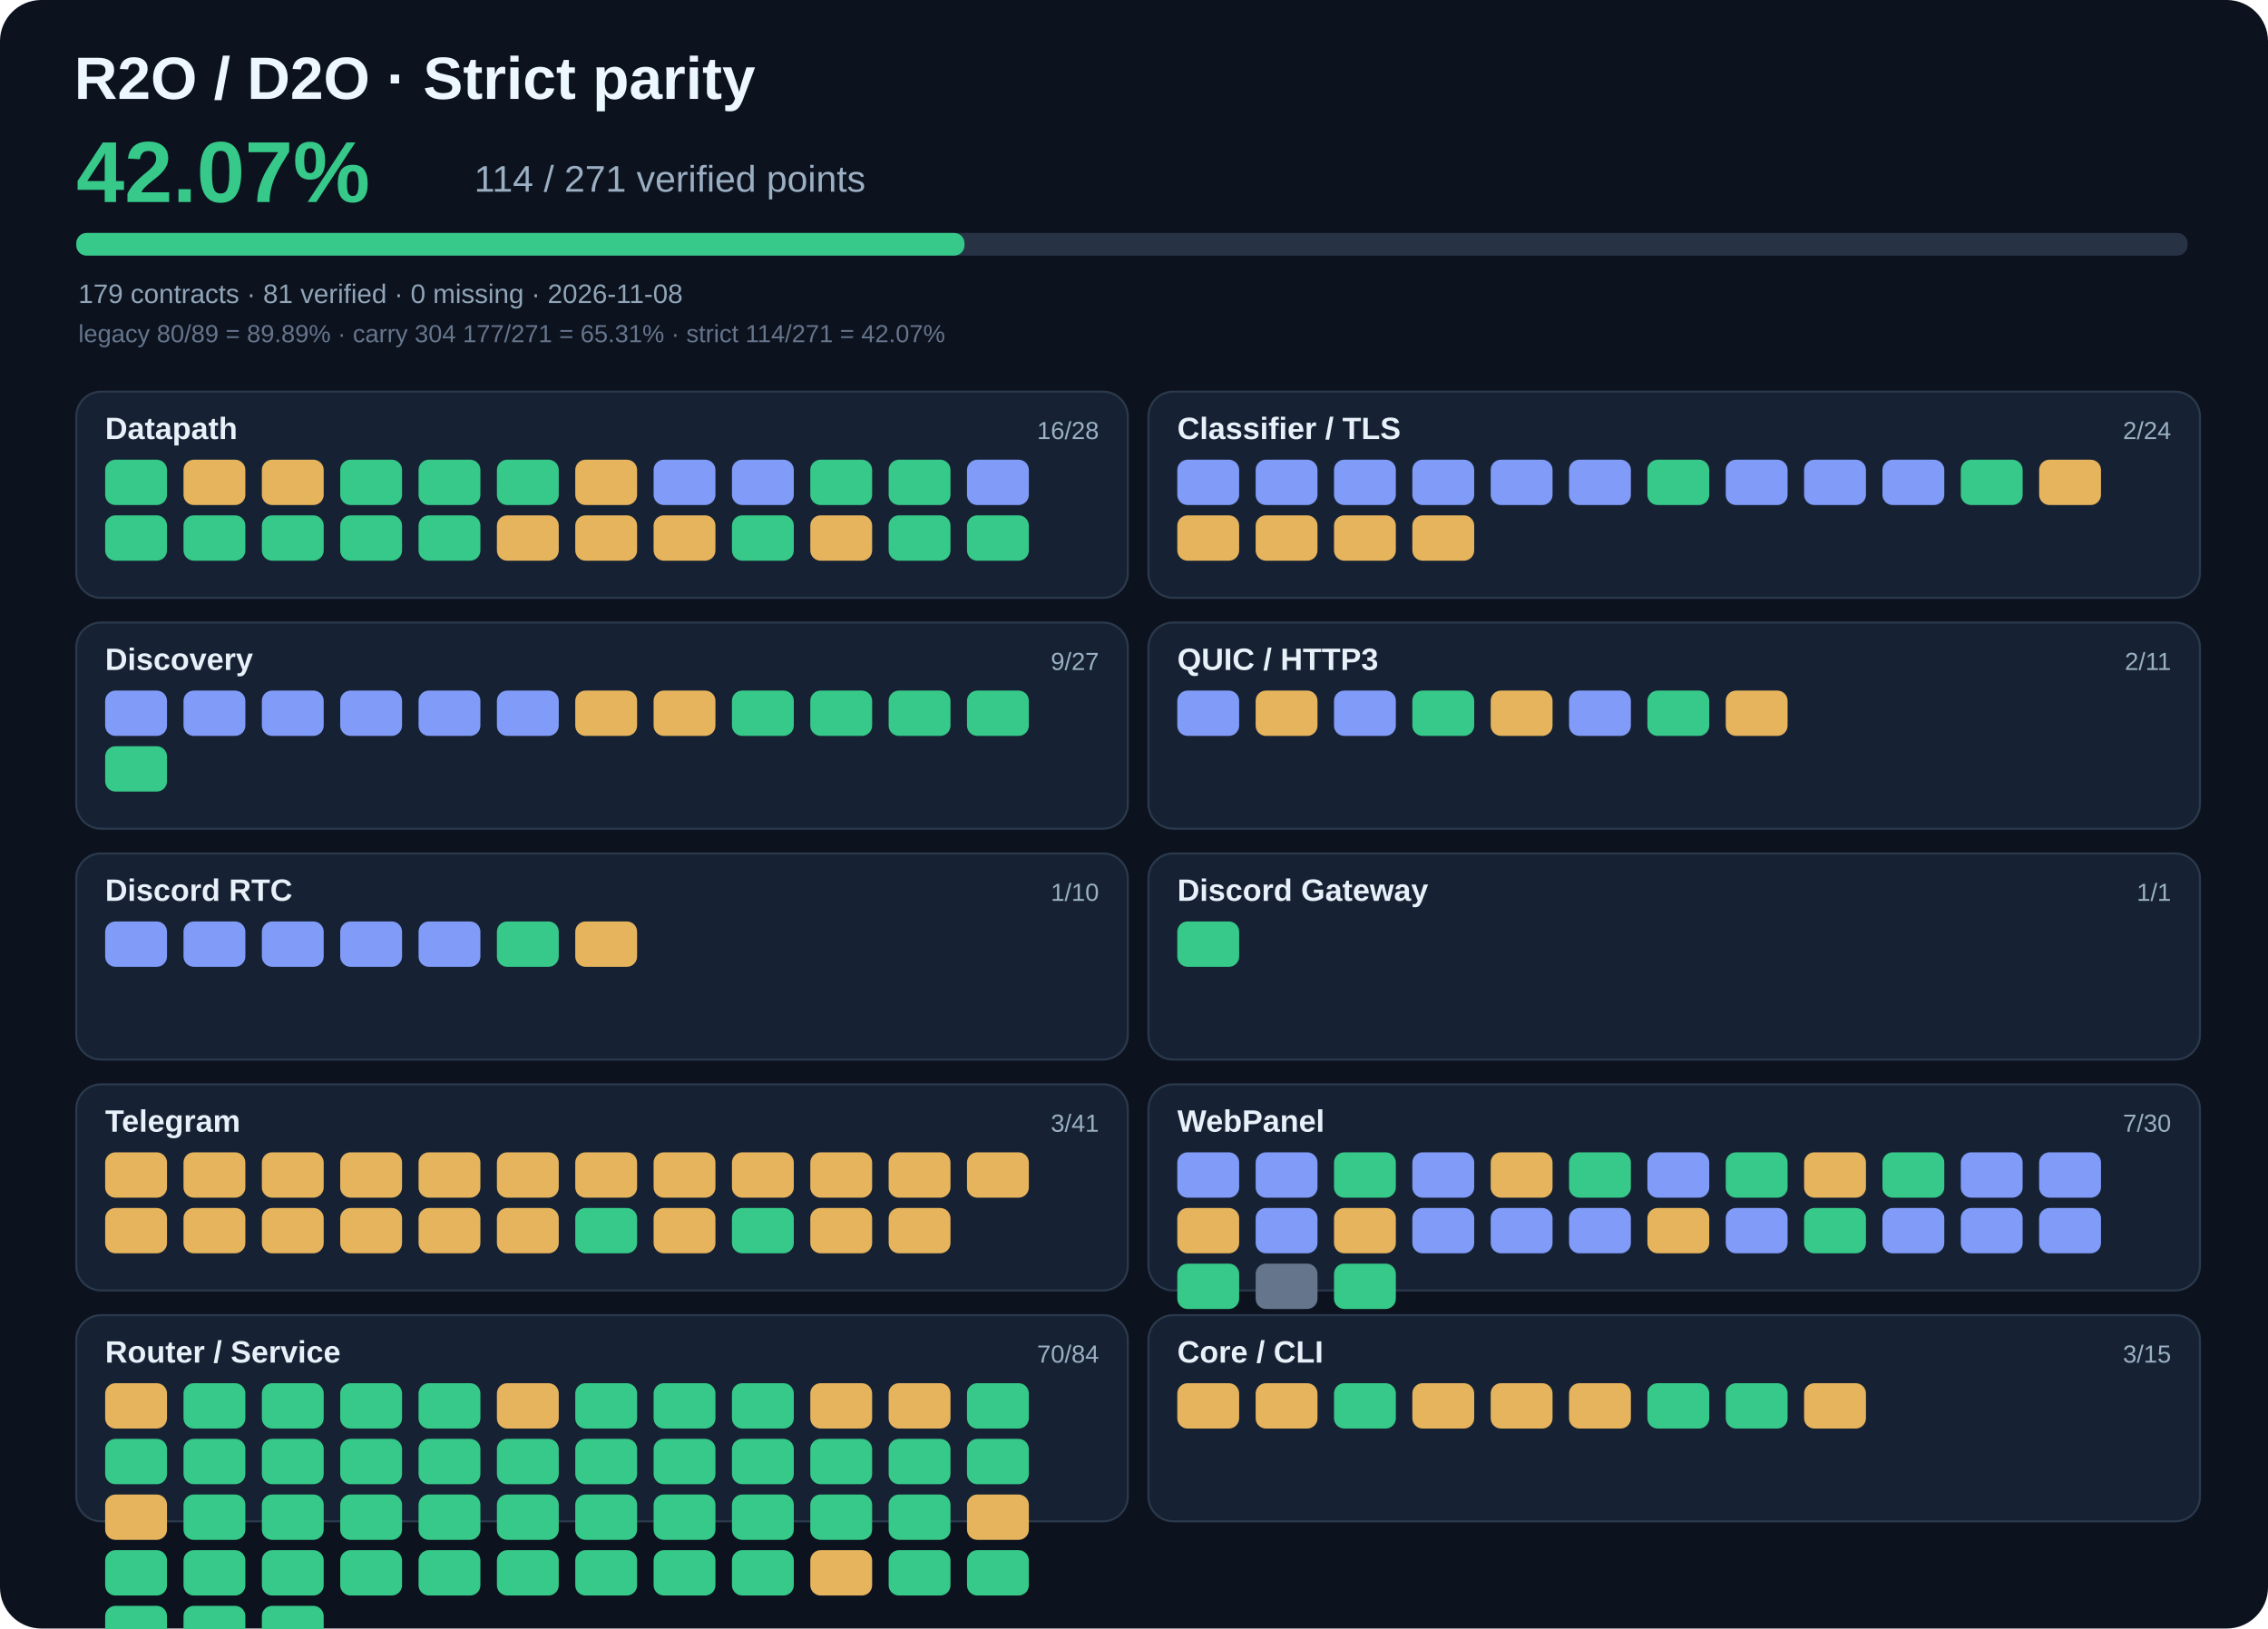
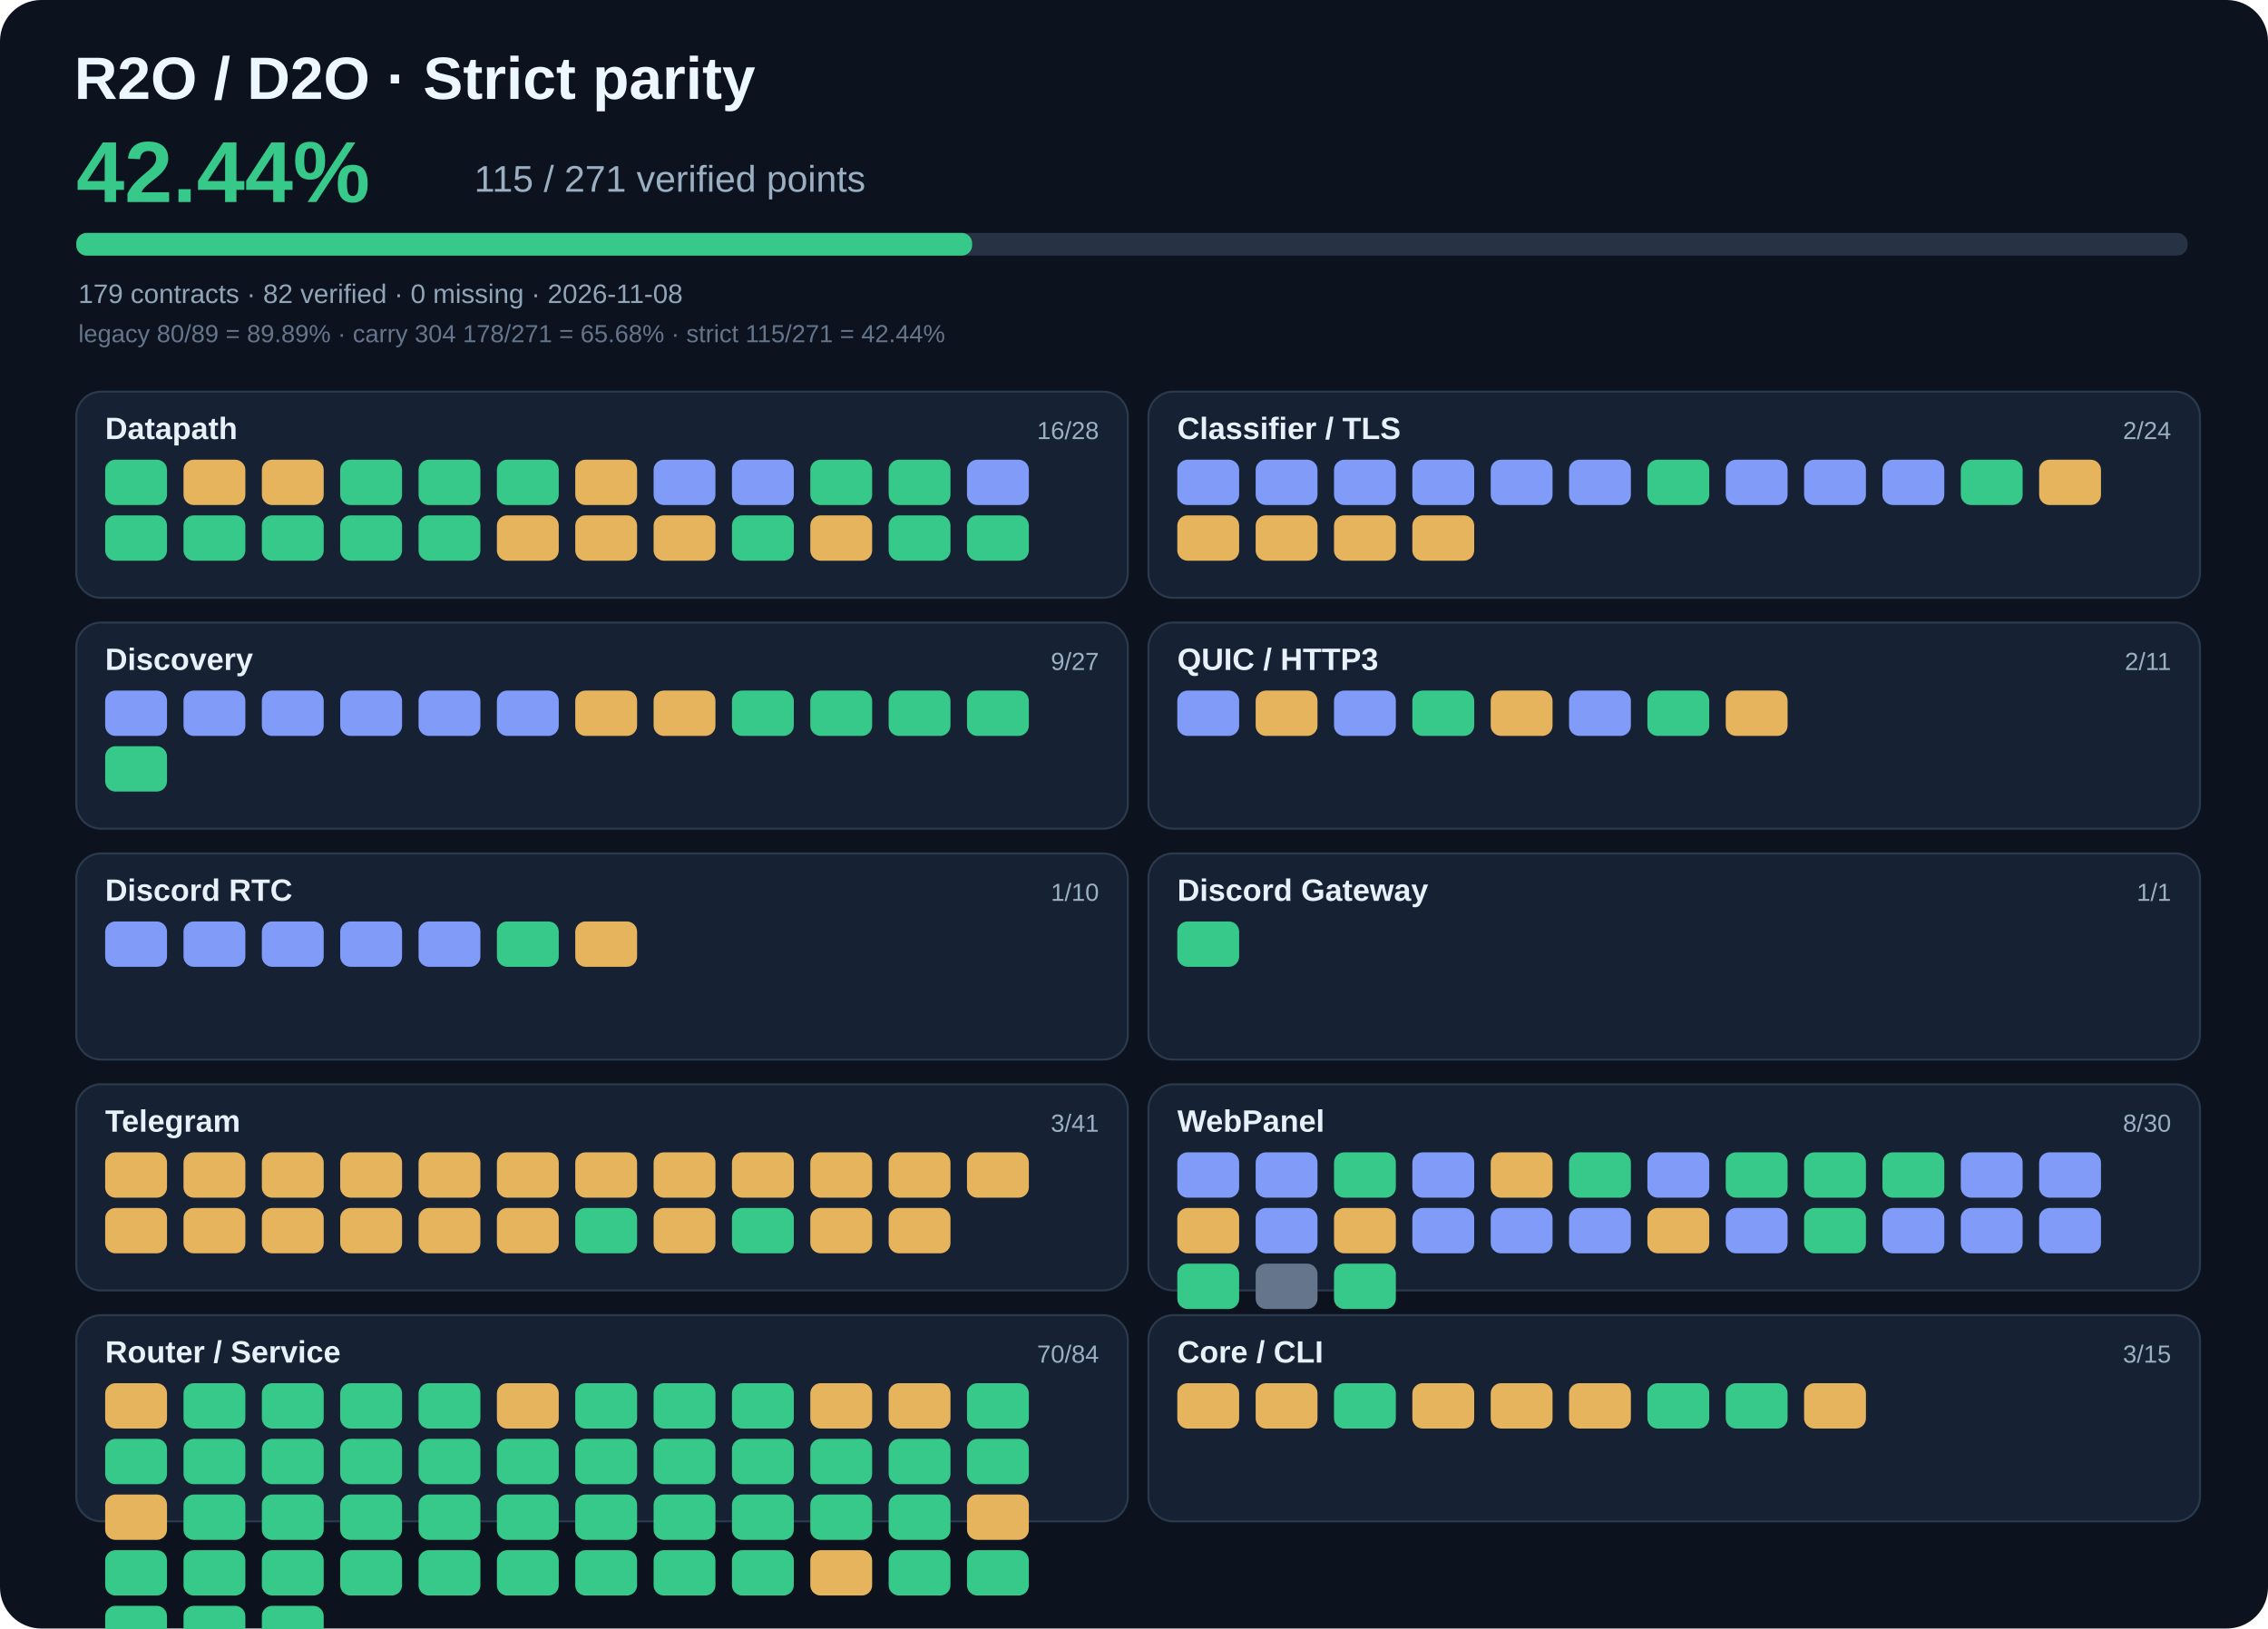
- <svg xmlns="http://www.w3.org/2000/svg" viewBox="0 0 1100 790" width="1100" height="790" role="img" aria-label="R2O strict parity 42.07%">
+ <svg xmlns="http://www.w3.org/2000/svg" viewBox="0 0 1100 790" width="1100" height="790" role="img" aria-label="R2O strict parity 42.44%">
  <rect width="1100" height="790" rx="20" fill="#0c121e" />
  <text x="36" y="48" fill="#edf7ff" font-family="Arial,sans-serif" font-size="29" font-weight="700">R2O / D2O · Strict parity</text>
-   <text x="37" y="98" fill="#36c989" font-family="Arial,sans-serif" font-size="42" font-weight="700">42.07%</text>
-   <text x="230" y="93" fill="#9bafc3" font-family="Arial,sans-serif" font-size="18">114 / 271 verified points</text>
+   <text x="37" y="98" fill="#36c989" font-family="Arial,sans-serif" font-size="42" font-weight="700">42.44%</text>
+   <text x="230" y="93" fill="#9bafc3" font-family="Arial,sans-serif" font-size="18">115 / 271 verified points</text>
  <rect x="37" y="113" width="1024" height="11" rx="5" fill="#273245" />
-   <rect x="37" y="113" width="430.8" height="11" rx="5" fill="#36c989" />
-   <text x="38" y="147" fill="#90a5b8" font-family="Arial,sans-serif" font-size="13">179 contracts · 81 verified · 0 missing · 2026-11-08</text>
-   <text x="38" y="166" fill="#65758c" font-family="Arial,sans-serif" font-size="12">legacy 80/89 = 89.89% · carry 304 177/271 = 65.31% · strict 114/271 = 42.07%</text>
+   <rect x="37" y="113" width="434.5" height="11" rx="5" fill="#36c989" />
+   <text x="38" y="147" fill="#90a5b8" font-family="Arial,sans-serif" font-size="13">179 contracts · 82 verified · 0 missing · 2026-11-08</text>
+   <text x="38" y="166" fill="#65758c" font-family="Arial,sans-serif" font-size="12">legacy 80/89 = 89.89% · carry 304 178/271 = 65.68% · strict 115/271 = 42.44%</text>
  <rect x="37" y="190" width="510" height="100" rx="12" fill="#162233" stroke="#2b394c" />
  <text x="51" y="213" fill="#e8f1fa" font-family="Arial,sans-serif" font-size="15" font-weight="700">Datapath</text>
  <text x="533" y="213" text-anchor="end" fill="#9bb0c5" font-family="Arial,sans-serif" font-size="12">16/28</text>
  <rect x="51" y="223" width="30" height="22" rx="5" fill="#36c989" />
  <rect x="89" y="223" width="30" height="22" rx="5" fill="#e6b45d" />
  <rect x="127" y="223" width="30" height="22" rx="5" fill="#e6b45d" />
  <rect x="165" y="223" width="30" height="22" rx="5" fill="#36c989" />
  <rect x="203" y="223" width="30" height="22" rx="5" fill="#36c989" />
  <rect x="241" y="223" width="30" height="22" rx="5" fill="#36c989" />
  <rect x="279" y="223" width="30" height="22" rx="5" fill="#e6b45d" />
  <rect x="317" y="223" width="30" height="22" rx="5" fill="#819bf8" />
  <rect x="355" y="223" width="30" height="22" rx="5" fill="#819bf8" />
  <rect x="393" y="223" width="30" height="22" rx="5" fill="#36c989" />
  <rect x="431" y="223" width="30" height="22" rx="5" fill="#36c989" />
  <rect x="469" y="223" width="30" height="22" rx="5" fill="#819bf8" />
  <rect x="51" y="250" width="30" height="22" rx="5" fill="#36c989" />
  <rect x="89" y="250" width="30" height="22" rx="5" fill="#36c989" />
  <rect x="127" y="250" width="30" height="22" rx="5" fill="#36c989" />
  <rect x="165" y="250" width="30" height="22" rx="5" fill="#36c989" />
  <rect x="203" y="250" width="30" height="22" rx="5" fill="#36c989" />
  <rect x="241" y="250" width="30" height="22" rx="5" fill="#e6b45d" />
  <rect x="279" y="250" width="30" height="22" rx="5" fill="#e6b45d" />
  <rect x="317" y="250" width="30" height="22" rx="5" fill="#e6b45d" />
  <rect x="355" y="250" width="30" height="22" rx="5" fill="#36c989" />
  <rect x="393" y="250" width="30" height="22" rx="5" fill="#e6b45d" />
  <rect x="431" y="250" width="30" height="22" rx="5" fill="#36c989" />
  <rect x="469" y="250" width="30" height="22" rx="5" fill="#36c989" />
  <rect x="557" y="190" width="510" height="100" rx="12" fill="#162233" stroke="#2b394c" />
  <text x="571" y="213" fill="#e8f1fa" font-family="Arial,sans-serif" font-size="15" font-weight="700">Classifier / TLS</text>
  <text x="1053" y="213" text-anchor="end" fill="#9bb0c5" font-family="Arial,sans-serif" font-size="12">2/24</text>
  <rect x="571" y="223" width="30" height="22" rx="5" fill="#819bf8" />
  <rect x="609" y="223" width="30" height="22" rx="5" fill="#819bf8" />
  <rect x="647" y="223" width="30" height="22" rx="5" fill="#819bf8" />
  <rect x="685" y="223" width="30" height="22" rx="5" fill="#819bf8" />
  <rect x="723" y="223" width="30" height="22" rx="5" fill="#819bf8" />
  <rect x="761" y="223" width="30" height="22" rx="5" fill="#819bf8" />
  <rect x="799" y="223" width="30" height="22" rx="5" fill="#36c989" />
  <rect x="837" y="223" width="30" height="22" rx="5" fill="#819bf8" />
  <rect x="875" y="223" width="30" height="22" rx="5" fill="#819bf8" />
  <rect x="913" y="223" width="30" height="22" rx="5" fill="#819bf8" />
  <rect x="951" y="223" width="30" height="22" rx="5" fill="#36c989" />
  <rect x="989" y="223" width="30" height="22" rx="5" fill="#e6b45d" />
  <rect x="571" y="250" width="30" height="22" rx="5" fill="#e6b45d" />
  <rect x="609" y="250" width="30" height="22" rx="5" fill="#e6b45d" />
  <rect x="647" y="250" width="30" height="22" rx="5" fill="#e6b45d" />
  <rect x="685" y="250" width="30" height="22" rx="5" fill="#e6b45d" />
  <rect x="37" y="302" width="510" height="100" rx="12" fill="#162233" stroke="#2b394c" />
  <text x="51" y="325" fill="#e8f1fa" font-family="Arial,sans-serif" font-size="15" font-weight="700">Discovery</text>
  <text x="533" y="325" text-anchor="end" fill="#9bb0c5" font-family="Arial,sans-serif" font-size="12">9/27</text>
  <rect x="51" y="335" width="30" height="22" rx="5" fill="#819bf8" />
  <rect x="89" y="335" width="30" height="22" rx="5" fill="#819bf8" />
  <rect x="127" y="335" width="30" height="22" rx="5" fill="#819bf8" />
  <rect x="165" y="335" width="30" height="22" rx="5" fill="#819bf8" />
  <rect x="203" y="335" width="30" height="22" rx="5" fill="#819bf8" />
  <rect x="241" y="335" width="30" height="22" rx="5" fill="#819bf8" />
  <rect x="279" y="335" width="30" height="22" rx="5" fill="#e6b45d" />
  <rect x="317" y="335" width="30" height="22" rx="5" fill="#e6b45d" />
  <rect x="355" y="335" width="30" height="22" rx="5" fill="#36c989" />
  <rect x="393" y="335" width="30" height="22" rx="5" fill="#36c989" />
  <rect x="431" y="335" width="30" height="22" rx="5" fill="#36c989" />
  <rect x="469" y="335" width="30" height="22" rx="5" fill="#36c989" />
  <rect x="51" y="362" width="30" height="22" rx="5" fill="#36c989" />
  <rect x="557" y="302" width="510" height="100" rx="12" fill="#162233" stroke="#2b394c" />
  <text x="571" y="325" fill="#e8f1fa" font-family="Arial,sans-serif" font-size="15" font-weight="700">QUIC / HTTP3</text>
  <text x="1053" y="325" text-anchor="end" fill="#9bb0c5" font-family="Arial,sans-serif" font-size="12">2/11</text>
  <rect x="571" y="335" width="30" height="22" rx="5" fill="#819bf8" />
  <rect x="609" y="335" width="30" height="22" rx="5" fill="#e6b45d" />
  <rect x="647" y="335" width="30" height="22" rx="5" fill="#819bf8" />
  <rect x="685" y="335" width="30" height="22" rx="5" fill="#36c989" />
  <rect x="723" y="335" width="30" height="22" rx="5" fill="#e6b45d" />
  <rect x="761" y="335" width="30" height="22" rx="5" fill="#819bf8" />
  <rect x="799" y="335" width="30" height="22" rx="5" fill="#36c989" />
  <rect x="837" y="335" width="30" height="22" rx="5" fill="#e6b45d" />
  <rect x="37" y="414" width="510" height="100" rx="12" fill="#162233" stroke="#2b394c" />
  <text x="51" y="437" fill="#e8f1fa" font-family="Arial,sans-serif" font-size="15" font-weight="700">Discord RTC</text>
  <text x="533" y="437" text-anchor="end" fill="#9bb0c5" font-family="Arial,sans-serif" font-size="12">1/10</text>
  <rect x="51" y="447" width="30" height="22" rx="5" fill="#819bf8" />
  <rect x="89" y="447" width="30" height="22" rx="5" fill="#819bf8" />
  <rect x="127" y="447" width="30" height="22" rx="5" fill="#819bf8" />
  <rect x="165" y="447" width="30" height="22" rx="5" fill="#819bf8" />
  <rect x="203" y="447" width="30" height="22" rx="5" fill="#819bf8" />
  <rect x="241" y="447" width="30" height="22" rx="5" fill="#36c989" />
  <rect x="279" y="447" width="30" height="22" rx="5" fill="#e6b45d" />
  <rect x="557" y="414" width="510" height="100" rx="12" fill="#162233" stroke="#2b394c" />
  <text x="571" y="437" fill="#e8f1fa" font-family="Arial,sans-serif" font-size="15" font-weight="700">Discord Gateway</text>
  <text x="1053" y="437" text-anchor="end" fill="#9bb0c5" font-family="Arial,sans-serif" font-size="12">1/1</text>
  <rect x="571" y="447" width="30" height="22" rx="5" fill="#36c989" />
  <rect x="37" y="526" width="510" height="100" rx="12" fill="#162233" stroke="#2b394c" />
  <text x="51" y="549" fill="#e8f1fa" font-family="Arial,sans-serif" font-size="15" font-weight="700">Telegram</text>
  <text x="533" y="549" text-anchor="end" fill="#9bb0c5" font-family="Arial,sans-serif" font-size="12">3/41</text>
  <rect x="51" y="559" width="30" height="22" rx="5" fill="#e6b45d" />
  <rect x="89" y="559" width="30" height="22" rx="5" fill="#e6b45d" />
  <rect x="127" y="559" width="30" height="22" rx="5" fill="#e6b45d" />
  <rect x="165" y="559" width="30" height="22" rx="5" fill="#e6b45d" />
  <rect x="203" y="559" width="30" height="22" rx="5" fill="#e6b45d" />
  <rect x="241" y="559" width="30" height="22" rx="5" fill="#e6b45d" />
  <rect x="279" y="559" width="30" height="22" rx="5" fill="#e6b45d" />
  <rect x="317" y="559" width="30" height="22" rx="5" fill="#e6b45d" />
  <rect x="355" y="559" width="30" height="22" rx="5" fill="#e6b45d" />
  <rect x="393" y="559" width="30" height="22" rx="5" fill="#e6b45d" />
  <rect x="431" y="559" width="30" height="22" rx="5" fill="#e6b45d" />
  <rect x="469" y="559" width="30" height="22" rx="5" fill="#e6b45d" />
  <rect x="51" y="586" width="30" height="22" rx="5" fill="#e6b45d" />
  <rect x="89" y="586" width="30" height="22" rx="5" fill="#e6b45d" />
  <rect x="127" y="586" width="30" height="22" rx="5" fill="#e6b45d" />
  <rect x="165" y="586" width="30" height="22" rx="5" fill="#e6b45d" />
  <rect x="203" y="586" width="30" height="22" rx="5" fill="#e6b45d" />
  <rect x="241" y="586" width="30" height="22" rx="5" fill="#e6b45d" />
  <rect x="279" y="586" width="30" height="22" rx="5" fill="#36c989" />
  <rect x="317" y="586" width="30" height="22" rx="5" fill="#e6b45d" />
  <rect x="355" y="586" width="30" height="22" rx="5" fill="#36c989" />
  <rect x="393" y="586" width="30" height="22" rx="5" fill="#e6b45d" />
  <rect x="431" y="586" width="30" height="22" rx="5" fill="#e6b45d" />
  <rect x="557" y="526" width="510" height="100" rx="12" fill="#162233" stroke="#2b394c" />
  <text x="571" y="549" fill="#e8f1fa" font-family="Arial,sans-serif" font-size="15" font-weight="700">WebPanel</text>
-   <text x="1053" y="549" text-anchor="end" fill="#9bb0c5" font-family="Arial,sans-serif" font-size="12">7/30</text>
+   <text x="1053" y="549" text-anchor="end" fill="#9bb0c5" font-family="Arial,sans-serif" font-size="12">8/30</text>
  <rect x="571" y="559" width="30" height="22" rx="5" fill="#819bf8" />
  <rect x="609" y="559" width="30" height="22" rx="5" fill="#819bf8" />
  <rect x="647" y="559" width="30" height="22" rx="5" fill="#36c989" />
  <rect x="685" y="559" width="30" height="22" rx="5" fill="#819bf8" />
  <rect x="723" y="559" width="30" height="22" rx="5" fill="#e6b45d" />
  <rect x="761" y="559" width="30" height="22" rx="5" fill="#36c989" />
  <rect x="799" y="559" width="30" height="22" rx="5" fill="#819bf8" />
  <rect x="837" y="559" width="30" height="22" rx="5" fill="#36c989" />
-   <rect x="875" y="559" width="30" height="22" rx="5" fill="#e6b45d" />
+   <rect x="875" y="559" width="30" height="22" rx="5" fill="#36c989" />
  <rect x="913" y="559" width="30" height="22" rx="5" fill="#36c989" />
  <rect x="951" y="559" width="30" height="22" rx="5" fill="#819bf8" />
  <rect x="989" y="559" width="30" height="22" rx="5" fill="#819bf8" />
  <rect x="571" y="586" width="30" height="22" rx="5" fill="#e6b45d" />
  <rect x="609" y="586" width="30" height="22" rx="5" fill="#819bf8" />
  <rect x="647" y="586" width="30" height="22" rx="5" fill="#e6b45d" />
  <rect x="685" y="586" width="30" height="22" rx="5" fill="#819bf8" />
  <rect x="723" y="586" width="30" height="22" rx="5" fill="#819bf8" />
  <rect x="761" y="586" width="30" height="22" rx="5" fill="#819bf8" />
  <rect x="799" y="586" width="30" height="22" rx="5" fill="#e6b45d" />
  <rect x="837" y="586" width="30" height="22" rx="5" fill="#819bf8" />
  <rect x="875" y="586" width="30" height="22" rx="5" fill="#36c989" />
  <rect x="913" y="586" width="30" height="22" rx="5" fill="#819bf8" />
  <rect x="951" y="586" width="30" height="22" rx="5" fill="#819bf8" />
  <rect x="989" y="586" width="30" height="22" rx="5" fill="#819bf8" />
  <rect x="571" y="613" width="30" height="22" rx="5" fill="#36c989" />
  <rect x="609" y="613" width="30" height="22" rx="5" fill="#65758c" />
  <rect x="647" y="613" width="30" height="22" rx="5" fill="#36c989" />
  <rect x="37" y="638" width="510" height="100" rx="12" fill="#162233" stroke="#2b394c" />
  <text x="51" y="661" fill="#e8f1fa" font-family="Arial,sans-serif" font-size="15" font-weight="700">Router / Service</text>
  <text x="533" y="661" text-anchor="end" fill="#9bb0c5" font-family="Arial,sans-serif" font-size="12">70/84</text>
  <rect x="51" y="671" width="30" height="22" rx="5" fill="#e6b45d" />
  <rect x="89" y="671" width="30" height="22" rx="5" fill="#36c989" />
  <rect x="127" y="671" width="30" height="22" rx="5" fill="#36c989" />
  <rect x="165" y="671" width="30" height="22" rx="5" fill="#36c989" />
  <rect x="203" y="671" width="30" height="22" rx="5" fill="#36c989" />
  <rect x="241" y="671" width="30" height="22" rx="5" fill="#e6b45d" />
  <rect x="279" y="671" width="30" height="22" rx="5" fill="#36c989" />
  <rect x="317" y="671" width="30" height="22" rx="5" fill="#36c989" />
  <rect x="355" y="671" width="30" height="22" rx="5" fill="#36c989" />
  <rect x="393" y="671" width="30" height="22" rx="5" fill="#e6b45d" />
  <rect x="431" y="671" width="30" height="22" rx="5" fill="#e6b45d" />
  <rect x="469" y="671" width="30" height="22" rx="5" fill="#36c989" />
  <rect x="51" y="698" width="30" height="22" rx="5" fill="#36c989" />
  <rect x="89" y="698" width="30" height="22" rx="5" fill="#36c989" />
  <rect x="127" y="698" width="30" height="22" rx="5" fill="#36c989" />
  <rect x="165" y="698" width="30" height="22" rx="5" fill="#36c989" />
  <rect x="203" y="698" width="30" height="22" rx="5" fill="#36c989" />
  <rect x="241" y="698" width="30" height="22" rx="5" fill="#36c989" />
  <rect x="279" y="698" width="30" height="22" rx="5" fill="#36c989" />
  <rect x="317" y="698" width="30" height="22" rx="5" fill="#36c989" />
  <rect x="355" y="698" width="30" height="22" rx="5" fill="#36c989" />
  <rect x="393" y="698" width="30" height="22" rx="5" fill="#36c989" />
  <rect x="431" y="698" width="30" height="22" rx="5" fill="#36c989" />
  <rect x="469" y="698" width="30" height="22" rx="5" fill="#36c989" />
  <rect x="51" y="725" width="30" height="22" rx="5" fill="#e6b45d" />
  <rect x="89" y="725" width="30" height="22" rx="5" fill="#36c989" />
  <rect x="127" y="725" width="30" height="22" rx="5" fill="#36c989" />
  <rect x="165" y="725" width="30" height="22" rx="5" fill="#36c989" />
  <rect x="203" y="725" width="30" height="22" rx="5" fill="#36c989" />
  <rect x="241" y="725" width="30" height="22" rx="5" fill="#36c989" />
  <rect x="279" y="725" width="30" height="22" rx="5" fill="#36c989" />
  <rect x="317" y="725" width="30" height="22" rx="5" fill="#36c989" />
  <rect x="355" y="725" width="30" height="22" rx="5" fill="#36c989" />
  <rect x="393" y="725" width="30" height="22" rx="5" fill="#36c989" />
  <rect x="431" y="725" width="30" height="22" rx="5" fill="#36c989" />
  <rect x="469" y="725" width="30" height="22" rx="5" fill="#e6b45d" />
  <rect x="51" y="752" width="30" height="22" rx="5" fill="#36c989" />
  <rect x="89" y="752" width="30" height="22" rx="5" fill="#36c989" />
  <rect x="127" y="752" width="30" height="22" rx="5" fill="#36c989" />
  <rect x="165" y="752" width="30" height="22" rx="5" fill="#36c989" />
  <rect x="203" y="752" width="30" height="22" rx="5" fill="#36c989" />
  <rect x="241" y="752" width="30" height="22" rx="5" fill="#36c989" />
  <rect x="279" y="752" width="30" height="22" rx="5" fill="#36c989" />
  <rect x="317" y="752" width="30" height="22" rx="5" fill="#36c989" />
  <rect x="355" y="752" width="30" height="22" rx="5" fill="#36c989" />
  <rect x="393" y="752" width="30" height="22" rx="5" fill="#e6b45d" />
  <rect x="431" y="752" width="30" height="22" rx="5" fill="#36c989" />
  <rect x="469" y="752" width="30" height="22" rx="5" fill="#36c989" />
  <rect x="51" y="779" width="30" height="22" rx="5" fill="#36c989" />
  <rect x="89" y="779" width="30" height="22" rx="5" fill="#36c989" />
  <rect x="127" y="779" width="30" height="22" rx="5" fill="#36c989" />
  <rect x="557" y="638" width="510" height="100" rx="12" fill="#162233" stroke="#2b394c" />
  <text x="571" y="661" fill="#e8f1fa" font-family="Arial,sans-serif" font-size="15" font-weight="700">Core / CLI</text>
  <text x="1053" y="661" text-anchor="end" fill="#9bb0c5" font-family="Arial,sans-serif" font-size="12">3/15</text>
  <rect x="571" y="671" width="30" height="22" rx="5" fill="#e6b45d" />
  <rect x="609" y="671" width="30" height="22" rx="5" fill="#e6b45d" />
  <rect x="647" y="671" width="30" height="22" rx="5" fill="#36c989" />
  <rect x="685" y="671" width="30" height="22" rx="5" fill="#e6b45d" />
  <rect x="723" y="671" width="30" height="22" rx="5" fill="#e6b45d" />
  <rect x="761" y="671" width="30" height="22" rx="5" fill="#e6b45d" />
  <rect x="799" y="671" width="30" height="22" rx="5" fill="#36c989" />
  <rect x="837" y="671" width="30" height="22" rx="5" fill="#36c989" />
  <rect x="875" y="671" width="30" height="22" rx="5" fill="#e6b45d" />
</svg>
